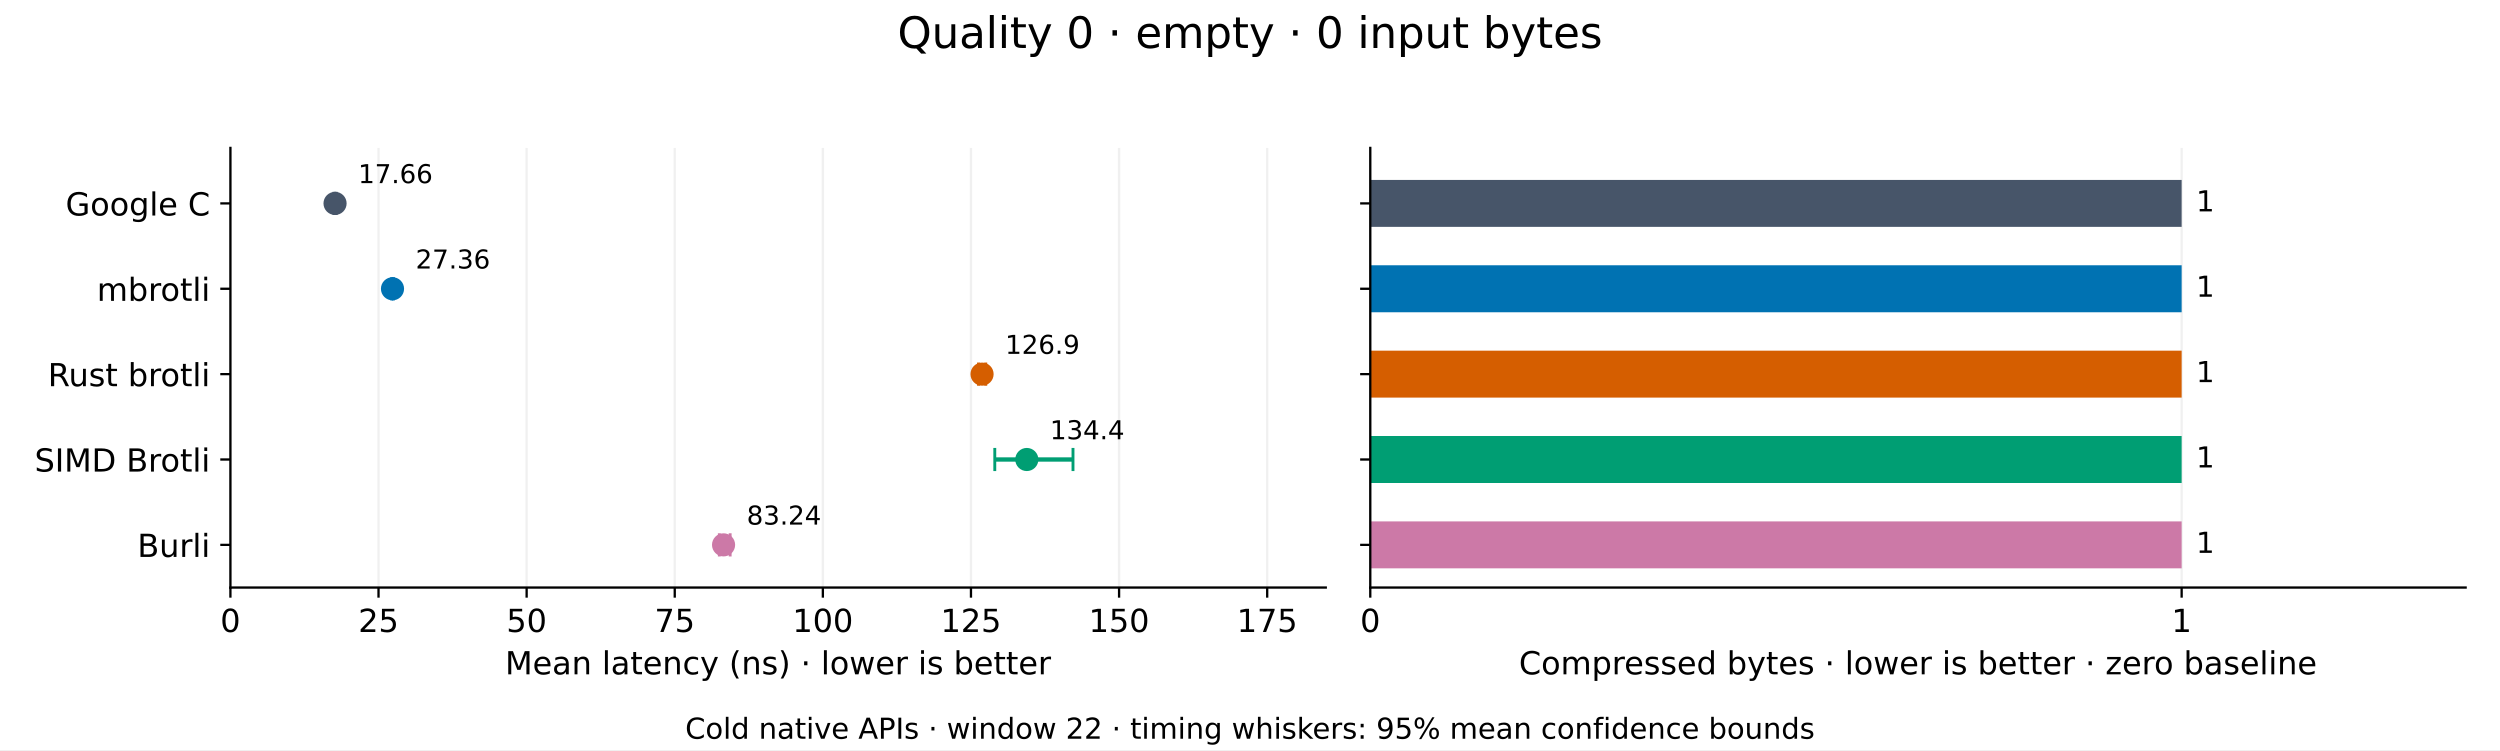
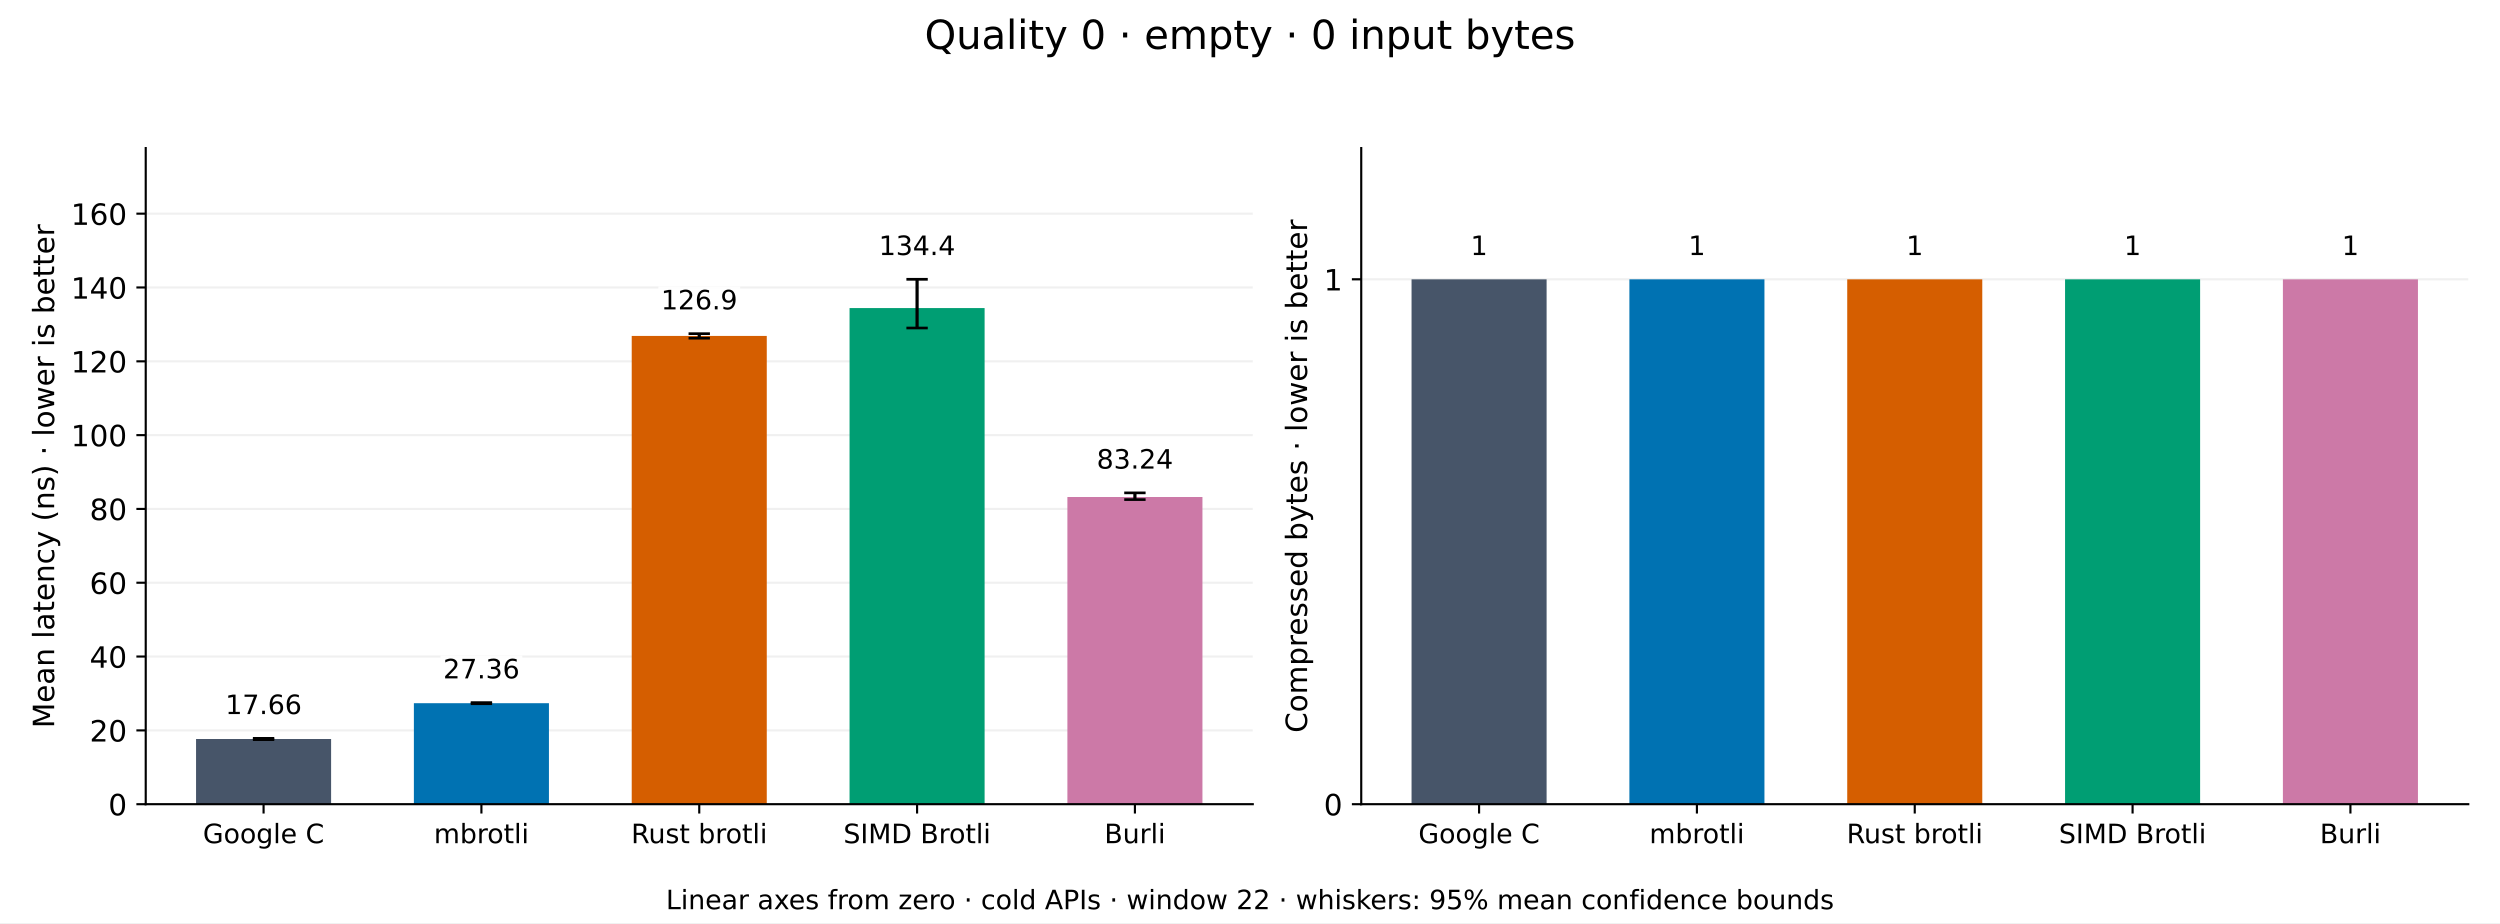
- <svg xmlns="http://www.w3.org/2000/svg" xmlns:xlink="http://www.w3.org/1999/xlink" width="864pt" height="259.2pt" viewBox="0 0 864 259.2" version="1.1">
+ <svg xmlns="http://www.w3.org/2000/svg" xmlns:xlink="http://www.w3.org/1999/xlink" width="936pt" height="345.6pt" viewBox="0 0 936 345.6" version="1.1">
  <defs>
    <style type="text/css">*{stroke-linejoin: round; stroke-linecap: butt}</style>
  </defs>
  <g id="figure_1">
    <g id="patch_1">
-       <path d="M 0 259.2  L 864 259.2  L 864 0  L 0 0  z " style="fill: #ffffff" />
+       <path d="M 0 345.6  L 936 345.6  L 936 0  L 0 0  z " style="fill: #ffffff" />
    </g>
    <g id="axes_1">
      <g id="patch_2">
-         <path d="M 79.63 203.056  L 458.185 203.056  L 458.185 51.12  L 79.63 51.12  z " style="fill: #ffffff" />
+         <path d="M 54.56 301.088  L 469.035 301.088  L 469.035 55.44  L 54.56 55.44  z " style="fill: #ffffff" />
      </g>
      <g id="matplotlib.axis_1">
        <g id="xtick_1">
          <g id="line2d_1">
-             <path d="M 79.63 203.056  L 79.63 51.12  " clip-path="url(#p9061d454b8)" style="fill: none; stroke: #b0b0b0; stroke-opacity: 0.18; stroke-width: 0.8; stroke-linecap: square" />
-           </g>
-           <g id="line2d_2">
            <defs>
              <path id="m3d63aaa0ea" d="M 0 0  L 0 3.5  " style="stroke: #000000; stroke-width: 0.8" />
            </defs>
            <g>
-               <use xlink:href="#m3d63aaa0ea" x="79.63" y="203.056" style="stroke: #000000; stroke-width: 0.8" />
+               <use xlink:href="#m3d63aaa0ea" x="98.683" y="301.088" style="stroke: #000000; stroke-width: 0.8" />
            </g>
          </g>
          <g id="text_1">
-             <text style="font-size: 11px; font-family: 'DejaVu Sans', 'Bitstream Vera Sans', 'Computer Modern Sans Serif', 'Lucida Grande', 'Verdana', 'Geneva', 'Lucid', 'Arial', 'Helvetica', 'Avant Garde', sans-serif; text-anchor: middle" x="79.63" y="218.414" transform="rotate(-0 79.63 218.4143)">0</text>
+             <text style="font-size: 10px; font-family: 'DejaVu Sans', 'Bitstream Vera Sans', 'Computer Modern Sans Serif', 'Lucida Grande', 'Verdana', 'Geneva', 'Lucid', 'Arial', 'Helvetica', 'Avant Garde', sans-serif; text-anchor: middle" x="98.683" y="315.686" transform="rotate(-0 98.68259 315.6864)">Google C</text>
          </g>
        </g>
        <g id="xtick_2">
+           <g id="line2d_2">
+             <g>
+               <use xlink:href="#m3d63aaa0ea" x="180.24" y="301.088" style="stroke: #000000; stroke-width: 0.8" />
+             </g>
+           </g>
+           <g id="text_2">
+             <text style="font-size: 10px; font-family: 'DejaVu Sans', 'Bitstream Vera Sans', 'Computer Modern Sans Serif', 'Lucida Grande', 'Verdana', 'Geneva', 'Lucid', 'Arial', 'Helvetica', 'Avant Garde', sans-serif; text-anchor: middle" x="180.24" y="315.686" transform="rotate(-0 180.24 315.6864)">mbrotli</text>
+           </g>
+         </g>
+         <g id="xtick_3">
          <g id="line2d_3">
-             <path d="M 130.817 203.056  L 130.817 51.12  " clip-path="url(#p9061d454b8)" style="fill: none; stroke: #b0b0b0; stroke-opacity: 0.18; stroke-width: 0.8; stroke-linecap: square" />
-           </g>
+             <g>
+               <use xlink:href="#m3d63aaa0ea" x="261.798" y="301.088" style="stroke: #000000; stroke-width: 0.8" />
+             </g>
+           </g>
+           <g id="text_3">
+             <text style="font-size: 10px; font-family: 'DejaVu Sans', 'Bitstream Vera Sans', 'Computer Modern Sans Serif', 'Lucida Grande', 'Verdana', 'Geneva', 'Lucid', 'Arial', 'Helvetica', 'Avant Garde', sans-serif; text-anchor: middle" x="261.798" y="315.686" transform="rotate(-0 261.7975 315.6864)">Rust brotli</text>
+           </g>
+         </g>
+         <g id="xtick_4">
          <g id="line2d_4">
            <g>
-               <use xlink:href="#m3d63aaa0ea" x="130.817" y="203.056" style="stroke: #000000; stroke-width: 0.8" />
-             </g>
-           </g>
-           <g id="text_2">
-             <text style="font-size: 11px; font-family: 'DejaVu Sans', 'Bitstream Vera Sans', 'Computer Modern Sans Serif', 'Lucida Grande', 'Verdana', 'Geneva', 'Lucid', 'Arial', 'Helvetica', 'Avant Garde', sans-serif; text-anchor: middle" x="130.817" y="218.414" transform="rotate(-0 130.8173 218.4143)">25</text>
-           </g>
-         </g>
-         <g id="xtick_3">
+               <use xlink:href="#m3d63aaa0ea" x="343.355" y="301.088" style="stroke: #000000; stroke-width: 0.8" />
+             </g>
+           </g>
+           <g id="text_4">
+             <text style="font-size: 10px; font-family: 'DejaVu Sans', 'Bitstream Vera Sans', 'Computer Modern Sans Serif', 'Lucida Grande', 'Verdana', 'Geneva', 'Lucid', 'Arial', 'Helvetica', 'Avant Garde', sans-serif; text-anchor: middle" x="343.355" y="315.686" transform="rotate(-0 343.355 315.6864)">SIMD Brotli</text>
+           </g>
+         </g>
+         <g id="xtick_5">
          <g id="line2d_5">
-             <path d="M 182.005 203.056  L 182.005 51.12  " clip-path="url(#p9061d454b8)" style="fill: none; stroke: #b0b0b0; stroke-opacity: 0.18; stroke-width: 0.8; stroke-linecap: square" />
-           </g>
-           <g id="line2d_6">
-             <g>
-               <use xlink:href="#m3d63aaa0ea" x="182.005" y="203.056" style="stroke: #000000; stroke-width: 0.8" />
-             </g>
-           </g>
-           <g id="text_3">
-             <text style="font-size: 11px; font-family: 'DejaVu Sans', 'Bitstream Vera Sans', 'Computer Modern Sans Serif', 'Lucida Grande', 'Verdana', 'Geneva', 'Lucid', 'Arial', 'Helvetica', 'Avant Garde', sans-serif; text-anchor: middle" x="182.005" y="218.414" transform="rotate(-0 182.0047 218.4143)">50</text>
-           </g>
-         </g>
-         <g id="xtick_4">
-           <g id="line2d_7">
-             <path d="M 233.192 203.056  L 233.192 51.12  " clip-path="url(#p9061d454b8)" style="fill: none; stroke: #b0b0b0; stroke-opacity: 0.18; stroke-width: 0.8; stroke-linecap: square" />
-           </g>
-           <g id="line2d_8">
-             <g>
-               <use xlink:href="#m3d63aaa0ea" x="233.192" y="203.056" style="stroke: #000000; stroke-width: 0.8" />
-             </g>
-           </g>
-           <g id="text_4">
-             <text style="font-size: 11px; font-family: 'DejaVu Sans', 'Bitstream Vera Sans', 'Computer Modern Sans Serif', 'Lucida Grande', 'Verdana', 'Geneva', 'Lucid', 'Arial', 'Helvetica', 'Avant Garde', sans-serif; text-anchor: middle" x="233.192" y="218.414" transform="rotate(-0 233.192 218.4143)">75</text>
-           </g>
-         </g>
-         <g id="xtick_5">
-           <g id="line2d_9">
-             <path d="M 284.379 203.056  L 284.379 51.12  " clip-path="url(#p9061d454b8)" style="fill: none; stroke: #b0b0b0; stroke-opacity: 0.18; stroke-width: 0.8; stroke-linecap: square" />
-           </g>
-           <g id="line2d_10">
-             <g>
-               <use xlink:href="#m3d63aaa0ea" x="284.379" y="203.056" style="stroke: #000000; stroke-width: 0.8" />
+             <g>
+               <use xlink:href="#m3d63aaa0ea" x="424.912" y="301.088" style="stroke: #000000; stroke-width: 0.8" />
            </g>
          </g>
          <g id="text_5">
-             <text style="font-size: 11px; font-family: 'DejaVu Sans', 'Bitstream Vera Sans', 'Computer Modern Sans Serif', 'Lucida Grande', 'Verdana', 'Geneva', 'Lucid', 'Arial', 'Helvetica', 'Avant Garde', sans-serif; text-anchor: middle" x="284.379" y="218.414" transform="rotate(-0 284.3794 218.4143)">100</text>
-           </g>
-         </g>
-         <g id="xtick_6">
-           <g id="line2d_11">
-             <path d="M 335.567 203.056  L 335.567 51.12  " clip-path="url(#p9061d454b8)" style="fill: none; stroke: #b0b0b0; stroke-opacity: 0.18; stroke-width: 0.8; stroke-linecap: square" />
-           </g>
-           <g id="line2d_12">
-             <g>
-               <use xlink:href="#m3d63aaa0ea" x="335.567" y="203.056" style="stroke: #000000; stroke-width: 0.8" />
-             </g>
-           </g>
-           <g id="text_6">
-             <text style="font-size: 11px; font-family: 'DejaVu Sans', 'Bitstream Vera Sans', 'Computer Modern Sans Serif', 'Lucida Grande', 'Verdana', 'Geneva', 'Lucid', 'Arial', 'Helvetica', 'Avant Garde', sans-serif; text-anchor: middle" x="335.567" y="218.414" transform="rotate(-0 335.5667 218.4143)">125</text>
-           </g>
-         </g>
-         <g id="xtick_7">
-           <g id="line2d_13">
-             <path d="M 386.754 203.056  L 386.754 51.12  " clip-path="url(#p9061d454b8)" style="fill: none; stroke: #b0b0b0; stroke-opacity: 0.18; stroke-width: 0.8; stroke-linecap: square" />
-           </g>
-           <g id="line2d_14">
-             <g>
-               <use xlink:href="#m3d63aaa0ea" x="386.754" y="203.056" style="stroke: #000000; stroke-width: 0.8" />
-             </g>
-           </g>
-           <g id="text_7">
-             <text style="font-size: 11px; font-family: 'DejaVu Sans', 'Bitstream Vera Sans', 'Computer Modern Sans Serif', 'Lucida Grande', 'Verdana', 'Geneva', 'Lucid', 'Arial', 'Helvetica', 'Avant Garde', sans-serif; text-anchor: middle" x="386.754" y="218.414" transform="rotate(-0 386.7541 218.4143)">150</text>
-           </g>
-         </g>
-         <g id="xtick_8">
-           <g id="line2d_15">
-             <path d="M 437.941 203.056  L 437.941 51.12  " clip-path="url(#p9061d454b8)" style="fill: none; stroke: #b0b0b0; stroke-opacity: 0.18; stroke-width: 0.8; stroke-linecap: square" />
-           </g>
-           <g id="line2d_16">
-             <g>
-               <use xlink:href="#m3d63aaa0ea" x="437.941" y="203.056" style="stroke: #000000; stroke-width: 0.8" />
-             </g>
-           </g>
-           <g id="text_8">
-             <text style="font-size: 11px; font-family: 'DejaVu Sans', 'Bitstream Vera Sans', 'Computer Modern Sans Serif', 'Lucida Grande', 'Verdana', 'Geneva', 'Lucid', 'Arial', 'Helvetica', 'Avant Garde', sans-serif; text-anchor: middle" x="437.941" y="218.414" transform="rotate(-0 437.9414 218.4143)">175</text>
-           </g>
-         </g>
-         <g id="text_9">
-           <text style="font-size: 11px; font-family: 'DejaVu Sans', 'Bitstream Vera Sans', 'Computer Modern Sans Serif', 'Lucida Grande', 'Verdana', 'Geneva', 'Lucid', 'Arial', 'Helvetica', 'Avant Garde', sans-serif; text-anchor: middle" x="268.908" y="233.06" transform="rotate(-0 268.9075 233.0602)">Mean latency (ns) · lower is better</text>
+             <text style="font-size: 10px; font-family: 'DejaVu Sans', 'Bitstream Vera Sans', 'Computer Modern Sans Serif', 'Lucida Grande', 'Verdana', 'Geneva', 'Lucid', 'Arial', 'Helvetica', 'Avant Garde', sans-serif; text-anchor: middle" x="424.912" y="315.686" transform="rotate(-0 424.9124 315.6864)">Burli</text>
+           </g>
        </g>
      </g>
      <g id="matplotlib.axis_2">
        <g id="ytick_1">
-           <g id="line2d_17">
+           <g id="line2d_6">
+             <path d="M 54.56 301.088  L 469.035 301.088  " clip-path="url(#pbb1d3fbe36)" style="fill: none; stroke: #b0b0b0; stroke-opacity: 0.18; stroke-width: 0.8; stroke-linecap: square" />
+           </g>
+           <g id="line2d_7">
            <defs>
              <path id="mb6c034703b" d="M 0 0  L -3.5 0  " style="stroke: #000000; stroke-width: 0.8" />
            </defs>
            <g>
-               <use xlink:href="#mb6c034703b" x="79.63" y="70.296" style="stroke: #000000; stroke-width: 0.8" />
+               <use xlink:href="#mb6c034703b" x="54.56" y="301.088" style="stroke: #000000; stroke-width: 0.8" />
+             </g>
+           </g>
+           <g id="text_6">
+             <text style="font-size: 11px; font-family: 'DejaVu Sans', 'Bitstream Vera Sans', 'Computer Modern Sans Serif', 'Lucida Grande', 'Verdana', 'Geneva', 'Lucid', 'Arial', 'Helvetica', 'Avant Garde', sans-serif; text-anchor: end" x="47.56" y="305.267" transform="rotate(-0 47.56 305.2671)">0</text>
+           </g>
+         </g>
+         <g id="ytick_2">
+           <g id="line2d_8">
+             <path d="M 54.56 273.452  L 469.035 273.452  " clip-path="url(#pbb1d3fbe36)" style="fill: none; stroke: #b0b0b0; stroke-opacity: 0.18; stroke-width: 0.8; stroke-linecap: square" />
+           </g>
+           <g id="line2d_9">
+             <g>
+               <use xlink:href="#mb6c034703b" x="54.56" y="273.452" style="stroke: #000000; stroke-width: 0.8" />
+             </g>
+           </g>
+           <g id="text_7">
+             <text style="font-size: 11px; font-family: 'DejaVu Sans', 'Bitstream Vera Sans', 'Computer Modern Sans Serif', 'Lucida Grande', 'Verdana', 'Geneva', 'Lucid', 'Arial', 'Helvetica', 'Avant Garde', sans-serif; text-anchor: end" x="47.56" y="277.631" transform="rotate(-0 47.56 277.6315)">20</text>
+           </g>
+         </g>
+         <g id="ytick_3">
+           <g id="line2d_10">
+             <path d="M 54.56 245.817  L 469.035 245.817  " clip-path="url(#pbb1d3fbe36)" style="fill: none; stroke: #b0b0b0; stroke-opacity: 0.18; stroke-width: 0.8; stroke-linecap: square" />
+           </g>
+           <g id="line2d_11">
+             <g>
+               <use xlink:href="#mb6c034703b" x="54.56" y="245.817" style="stroke: #000000; stroke-width: 0.8" />
+             </g>
+           </g>
+           <g id="text_8">
+             <text style="font-size: 11px; font-family: 'DejaVu Sans', 'Bitstream Vera Sans', 'Computer Modern Sans Serif', 'Lucida Grande', 'Verdana', 'Geneva', 'Lucid', 'Arial', 'Helvetica', 'Avant Garde', sans-serif; text-anchor: end" x="47.56" y="249.996" transform="rotate(-0 47.56 249.9958)">40</text>
+           </g>
+         </g>
+         <g id="ytick_4">
+           <g id="line2d_12">
+             <path d="M 54.56 218.181  L 469.035 218.181  " clip-path="url(#pbb1d3fbe36)" style="fill: none; stroke: #b0b0b0; stroke-opacity: 0.18; stroke-width: 0.8; stroke-linecap: square" />
+           </g>
+           <g id="line2d_13">
+             <g>
+               <use xlink:href="#mb6c034703b" x="54.56" y="218.181" style="stroke: #000000; stroke-width: 0.8" />
+             </g>
+           </g>
+           <g id="text_9">
+             <text style="font-size: 11px; font-family: 'DejaVu Sans', 'Bitstream Vera Sans', 'Computer Modern Sans Serif', 'Lucida Grande', 'Verdana', 'Geneva', 'Lucid', 'Arial', 'Helvetica', 'Avant Garde', sans-serif; text-anchor: end" x="47.56" y="222.36" transform="rotate(-0 47.56 222.3601)">60</text>
+           </g>
+         </g>
+         <g id="ytick_5">
+           <g id="line2d_14">
+             <path d="M 54.56 190.545  L 469.035 190.545  " clip-path="url(#pbb1d3fbe36)" style="fill: none; stroke: #b0b0b0; stroke-opacity: 0.18; stroke-width: 0.8; stroke-linecap: square" />
+           </g>
+           <g id="line2d_15">
+             <g>
+               <use xlink:href="#mb6c034703b" x="54.56" y="190.545" style="stroke: #000000; stroke-width: 0.8" />
            </g>
          </g>
          <g id="text_10">
-             <text style="font-size: 11px; font-family: 'DejaVu Sans', 'Bitstream Vera Sans', 'Computer Modern Sans Serif', 'Lucida Grande', 'Verdana', 'Geneva', 'Lucid', 'Arial', 'Helvetica', 'Avant Garde', sans-serif; text-anchor: end" x="72.63" y="74.476" transform="rotate(-0 72.63 74.47553)">Google C</text>
-           </g>
-         </g>
-         <g id="ytick_2">
+             <text style="font-size: 11px; font-family: 'DejaVu Sans', 'Bitstream Vera Sans', 'Computer Modern Sans Serif', 'Lucida Grande', 'Verdana', 'Geneva', 'Lucid', 'Arial', 'Helvetica', 'Avant Garde', sans-serif; text-anchor: end" x="47.56" y="194.724" transform="rotate(-0 47.56 194.7244)">80</text>
+           </g>
+         </g>
+         <g id="ytick_6">
+           <g id="line2d_16">
+             <path d="M 54.56 162.91  L 469.035 162.91  " clip-path="url(#pbb1d3fbe36)" style="fill: none; stroke: #b0b0b0; stroke-opacity: 0.18; stroke-width: 0.8; stroke-linecap: square" />
+           </g>
+           <g id="line2d_17">
+             <g>
+               <use xlink:href="#mb6c034703b" x="54.56" y="162.91" style="stroke: #000000; stroke-width: 0.8" />
+             </g>
+           </g>
+           <g id="text_11">
+             <text style="font-size: 11px; font-family: 'DejaVu Sans', 'Bitstream Vera Sans', 'Computer Modern Sans Serif', 'Lucida Grande', 'Verdana', 'Geneva', 'Lucid', 'Arial', 'Helvetica', 'Avant Garde', sans-serif; text-anchor: end" x="47.56" y="167.089" transform="rotate(-0 47.56 167.0887)">100</text>
+           </g>
+         </g>
+         <g id="ytick_7">
          <g id="line2d_18">
-             <g>
-               <use xlink:href="#mb6c034703b" x="79.63" y="99.799" style="stroke: #000000; stroke-width: 0.8" />
-             </g>
-           </g>
-           <g id="text_11">
-             <text style="font-size: 11px; font-family: 'DejaVu Sans', 'Bitstream Vera Sans', 'Computer Modern Sans Serif', 'Lucida Grande', 'Verdana', 'Geneva', 'Lucid', 'Arial', 'Helvetica', 'Avant Garde', sans-serif; text-anchor: end" x="72.63" y="103.978" transform="rotate(-0 72.63 103.9777)">mbrotli</text>
-           </g>
-         </g>
-         <g id="ytick_3">
+             <path d="M 54.56 135.274  L 469.035 135.274  " clip-path="url(#pbb1d3fbe36)" style="fill: none; stroke: #b0b0b0; stroke-opacity: 0.18; stroke-width: 0.8; stroke-linecap: square" />
+           </g>
          <g id="line2d_19">
            <g>
-               <use xlink:href="#mb6c034703b" x="79.63" y="129.301" style="stroke: #000000; stroke-width: 0.8" />
+               <use xlink:href="#mb6c034703b" x="54.56" y="135.274" style="stroke: #000000; stroke-width: 0.8" />
            </g>
          </g>
          <g id="text_12">
-             <text style="font-size: 11px; font-family: 'DejaVu Sans', 'Bitstream Vera Sans', 'Computer Modern Sans Serif', 'Lucida Grande', 'Verdana', 'Geneva', 'Lucid', 'Arial', 'Helvetica', 'Avant Garde', sans-serif; text-anchor: end" x="72.63" y="133.48" transform="rotate(-0 72.63 133.4798)">Rust brotli</text>
-           </g>
-         </g>
-         <g id="ytick_4">
+             <text style="font-size: 11px; font-family: 'DejaVu Sans', 'Bitstream Vera Sans', 'Computer Modern Sans Serif', 'Lucida Grande', 'Verdana', 'Geneva', 'Lucid', 'Arial', 'Helvetica', 'Avant Garde', sans-serif; text-anchor: end" x="47.56" y="139.453" transform="rotate(-0 47.56 139.453)">120</text>
+           </g>
+         </g>
+         <g id="ytick_8">
          <g id="line2d_20">
-             <g>
-               <use xlink:href="#mb6c034703b" x="79.63" y="158.803" style="stroke: #000000; stroke-width: 0.8" />
+             <path d="M 54.56 107.638  L 469.035 107.638  " clip-path="url(#pbb1d3fbe36)" style="fill: none; stroke: #b0b0b0; stroke-opacity: 0.18; stroke-width: 0.8; stroke-linecap: square" />
+           </g>
+           <g id="line2d_21">
+             <g>
+               <use xlink:href="#mb6c034703b" x="54.56" y="107.638" style="stroke: #000000; stroke-width: 0.8" />
            </g>
          </g>
          <g id="text_13">
-             <text style="font-size: 11px; font-family: 'DejaVu Sans', 'Bitstream Vera Sans', 'Computer Modern Sans Serif', 'Lucida Grande', 'Verdana', 'Geneva', 'Lucid', 'Arial', 'Helvetica', 'Avant Garde', sans-serif; text-anchor: end" x="72.63" y="162.982" transform="rotate(-0 72.63 162.9819)">SIMD Brotli</text>
-           </g>
-         </g>
-         <g id="ytick_5">
-           <g id="line2d_21">
-             <g>
-               <use xlink:href="#mb6c034703b" x="79.63" y="188.305" style="stroke: #000000; stroke-width: 0.8" />
+             <text style="font-size: 11px; font-family: 'DejaVu Sans', 'Bitstream Vera Sans', 'Computer Modern Sans Serif', 'Lucida Grande', 'Verdana', 'Geneva', 'Lucid', 'Arial', 'Helvetica', 'Avant Garde', sans-serif; text-anchor: end" x="47.56" y="111.817" transform="rotate(-0 47.56 111.8174)">140</text>
+           </g>
+         </g>
+         <g id="ytick_9">
+           <g id="line2d_22">
+             <path d="M 54.56 80.003  L 469.035 80.003  " clip-path="url(#pbb1d3fbe36)" style="fill: none; stroke: #b0b0b0; stroke-opacity: 0.18; stroke-width: 0.8; stroke-linecap: square" />
+           </g>
+           <g id="line2d_23">
+             <g>
+               <use xlink:href="#mb6c034703b" x="54.56" y="80.003" style="stroke: #000000; stroke-width: 0.8" />
            </g>
          </g>
          <g id="text_14">
-             <text style="font-size: 11px; font-family: 'DejaVu Sans', 'Bitstream Vera Sans', 'Computer Modern Sans Serif', 'Lucida Grande', 'Verdana', 'Geneva', 'Lucid', 'Arial', 'Helvetica', 'Avant Garde', sans-serif; text-anchor: end" x="72.63" y="192.484" transform="rotate(-0 72.63 192.4841)">Burli</text>
-           </g>
-         </g>
+             <text style="font-size: 11px; font-family: 'DejaVu Sans', 'Bitstream Vera Sans', 'Computer Modern Sans Serif', 'Lucida Grande', 'Verdana', 'Geneva', 'Lucid', 'Arial', 'Helvetica', 'Avant Garde', sans-serif; text-anchor: end" x="47.56" y="84.182" transform="rotate(-0 47.56 84.18168)">160</text>
+           </g>
+         </g>
+         <g id="text_15">
+           <text style="font-size: 11px; font-family: 'DejaVu Sans', 'Bitstream Vera Sans', 'Computer Modern Sans Serif', 'Lucida Grande', 'Verdana', 'Geneva', 'Lucid', 'Arial', 'Helvetica', 'Avant Garde', sans-serif; text-anchor: middle" x="20.276" y="178.264" transform="rotate(-90 20.27609 178.264)">Mean latency (ns) · lower is better</text>
+         </g>
+       </g>
+       <g id="patch_3">
+         <path d="M 73.4 301.088  L 123.965 301.088  L 123.965 276.683  L 73.4 276.683  z " clip-path="url(#pbb1d3fbe36)" style="fill: #475569" />
+       </g>
+       <g id="patch_4">
+         <path d="M 154.957 301.088  L 205.523 301.088  L 205.523 263.283  L 154.957 263.283  z " clip-path="url(#pbb1d3fbe36)" style="fill: #0072b2" />
+       </g>
+       <g id="patch_5">
+         <path d="M 236.515 301.088  L 287.08 301.088  L 287.08 125.78  L 236.515 125.78  z " clip-path="url(#pbb1d3fbe36)" style="fill: #d55e00" />
+       </g>
+       <g id="patch_6">
+         <path d="M 318.072 301.088  L 368.638 301.088  L 368.638 115.341  L 318.072 115.341  z " clip-path="url(#pbb1d3fbe36)" style="fill: #009e73" />
+       </g>
+       <g id="patch_7">
+         <path d="M 399.63 301.088  L 450.195 301.088  L 450.195 186.068  L 399.63 186.068  z " clip-path="url(#pbb1d3fbe36)" style="fill: #cc79a7" />
      </g>
      <g id="LineCollection_1">
-         <path d="M 115.431 70.296  L 116.176 70.296  " clip-path="url(#p9061d454b8)" style="fill: none; stroke: #475569; stroke-width: 1.5" />
-       </g>
-       <g id="line2d_22">
-         <defs>
-           <path id="m343819dc6d" d="M 0 4  L 0 -4  " style="stroke: #475569" />
-         </defs>
-         <g clip-path="url(#p9061d454b8)">
-           <use xlink:href="#m343819dc6d" x="115.431" y="70.296" style="fill: #475569; stroke: #475569" />
-         </g>
-       </g>
-       <g id="line2d_23">
-         <g clip-path="url(#p9061d454b8)">
-           <use xlink:href="#m343819dc6d" x="116.176" y="70.296" style="fill: #475569; stroke: #475569" />
-         </g>
-       </g>
-       <g id="LineCollection_2">
-         <path d="M 135.364 99.799  L 135.975 99.799  " clip-path="url(#p9061d454b8)" style="fill: none; stroke: #0072b2; stroke-width: 1.5" />
+         <path d="M 98.683 276.927  L 98.683 276.424  " clip-path="url(#pbb1d3fbe36)" style="fill: none; stroke: #000000; stroke-width: 1.2" />
+         <path d="M 180.24 263.475  L 180.24 263.063  " clip-path="url(#pbb1d3fbe36)" style="fill: none; stroke: #000000; stroke-width: 1.2" />
+         <path d="M 261.798 126.612  L 261.798 124.914  " clip-path="url(#pbb1d3fbe36)" style="fill: none; stroke: #000000; stroke-width: 1.2" />
+         <path d="M 343.355 122.81  L 343.355 104.57  " clip-path="url(#pbb1d3fbe36)" style="fill: none; stroke: #000000; stroke-width: 1.2" />
+         <path d="M 424.912 187.058  L 424.912 184.533  " clip-path="url(#pbb1d3fbe36)" style="fill: none; stroke: #000000; stroke-width: 1.2" />
      </g>
      <g id="line2d_24">
        <defs>
-           <path id="mbccd0b833d" d="M 0 4  L 0 -4  " style="stroke: #0072b2" />
+           <path id="ma4d3aa00d3" d="M 4 0  L -4 -0  " style="stroke: #000000" />
        </defs>
-         <g clip-path="url(#p9061d454b8)">
-           <use xlink:href="#mbccd0b833d" x="135.364" y="99.799" style="fill: #0072b2; stroke: #0072b2" />
+         <g clip-path="url(#pbb1d3fbe36)">
+           <use xlink:href="#ma4d3aa00d3" x="98.683" y="276.927" style="fill: #1f77b4; stroke: #000000" />
+           <use xlink:href="#ma4d3aa00d3" x="180.24" y="263.475" style="fill: #1f77b4; stroke: #000000" />
+           <use xlink:href="#ma4d3aa00d3" x="261.798" y="126.612" style="fill: #1f77b4; stroke: #000000" />
+           <use xlink:href="#ma4d3aa00d3" x="343.355" y="122.81" style="fill: #1f77b4; stroke: #000000" />
+           <use xlink:href="#ma4d3aa00d3" x="424.912" y="187.058" style="fill: #1f77b4; stroke: #000000" />
        </g>
      </g>
      <g id="line2d_25">
-         <g clip-path="url(#p9061d454b8)">
-           <use xlink:href="#mbccd0b833d" x="135.975" y="99.799" style="fill: #0072b2; stroke: #0072b2" />
-         </g>
-       </g>
-       <g id="LineCollection_3">
-         <path d="M 338.165 129.301  L 340.68 129.301  " clip-path="url(#p9061d454b8)" style="fill: none; stroke: #d55e00; stroke-width: 1.5" />
-       </g>
-       <g id="line2d_26">
-         <defs>
-           <path id="mb9350045ea" d="M 0 4  L 0 -4  " style="stroke: #d55e00" />
-         </defs>
-         <g clip-path="url(#p9061d454b8)">
-           <use xlink:href="#mb9350045ea" x="338.165" y="129.301" style="fill: #d55e00; stroke: #d55e00" />
-         </g>
-       </g>
-       <g id="line2d_27">
-         <g clip-path="url(#p9061d454b8)">
-           <use xlink:href="#mb9350045ea" x="340.68" y="129.301" style="fill: #d55e00; stroke: #d55e00" />
-         </g>
-       </g>
-       <g id="LineCollection_4">
-         <path d="M 343.797 158.803  L 370.826 158.803  " clip-path="url(#p9061d454b8)" style="fill: none; stroke: #009e73; stroke-width: 1.5" />
-       </g>
-       <g id="line2d_28">
-         <defs>
-           <path id="md20e1c9300" d="M 0 4  L 0 -4  " style="stroke: #009e73" />
-         </defs>
-         <g clip-path="url(#p9061d454b8)">
-           <use xlink:href="#md20e1c9300" x="343.797" y="158.803" style="fill: #009e73; stroke: #009e73" />
-         </g>
-       </g>
-       <g id="line2d_29">
-         <g clip-path="url(#p9061d454b8)">
-           <use xlink:href="#md20e1c9300" x="370.826" y="158.803" style="fill: #009e73; stroke: #009e73" />
-         </g>
-       </g>
-       <g id="LineCollection_5">
-         <path d="M 248.597 188.305  L 252.339 188.305  " clip-path="url(#p9061d454b8)" style="fill: none; stroke: #cc79a7; stroke-width: 1.5" />
-       </g>
-       <g id="line2d_30">
-         <defs>
-           <path id="m0345b8c40e" d="M 0 4  L 0 -4  " style="stroke: #cc79a7" />
-         </defs>
-         <g clip-path="url(#p9061d454b8)">
-           <use xlink:href="#m0345b8c40e" x="248.597" y="188.305" style="fill: #cc79a7; stroke: #cc79a7" />
-         </g>
-       </g>
-       <g id="line2d_31">
-         <g clip-path="url(#p9061d454b8)">
-           <use xlink:href="#m0345b8c40e" x="252.339" y="188.305" style="fill: #cc79a7; stroke: #cc79a7" />
-         </g>
-       </g>
-       <g id="line2d_32">
-         <defs>
-           <path id="m01b95809ec" d="M 0 3.5  C 0.928 3.5 1.819 3.131 2.475 2.475  C 3.131 1.819 3.5 0.928 3.5 0  C 3.5 -0.928 3.131 -1.819 2.475 -2.475  C 1.819 -3.131 0.928 -3.5 0 -3.5  C -0.928 -3.5 -1.819 -3.131 -2.475 -2.475  C -3.131 -1.819 -3.5 -0.928 -3.5 0  C -3.5 0.928 -3.131 1.819 -2.475 2.475  C -1.819 3.131 -0.928 3.5 0 3.5  z " style="stroke: #475569" />
-         </defs>
-         <g clip-path="url(#p9061d454b8)">
-           <use xlink:href="#m01b95809ec" x="115.793" y="70.296" style="fill: #475569; stroke: #475569" />
-         </g>
-       </g>
-       <g id="line2d_33">
-         <defs>
-           <path id="mf6860e5754" d="M 0 3.5  C 0.928 3.5 1.819 3.131 2.475 2.475  C 3.131 1.819 3.5 0.928 3.5 0  C 3.5 -0.928 3.131 -1.819 2.475 -2.475  C 1.819 -3.131 0.928 -3.5 0 -3.5  C -0.928 -3.5 -1.819 -3.131 -2.475 -2.475  C -3.131 -1.819 -3.5 -0.928 -3.5 0  C -3.5 0.928 -3.131 1.819 -2.475 2.475  C -1.819 3.131 -0.928 3.5 0 3.5  z " style="stroke: #0072b2" />
-         </defs>
-         <g clip-path="url(#p9061d454b8)">
-           <use xlink:href="#mf6860e5754" x="135.648" y="99.799" style="fill: #0072b2; stroke: #0072b2" />
-         </g>
-       </g>
-       <g id="line2d_34">
-         <defs>
-           <path id="m3789e0fa28" d="M 0 3.5  C 0.928 3.5 1.819 3.131 2.475 2.475  C 3.131 1.819 3.5 0.928 3.5 0  C 3.5 -0.928 3.131 -1.819 2.475 -2.475  C 1.819 -3.131 0.928 -3.5 0 -3.5  C -0.928 -3.5 -1.819 -3.131 -2.475 -2.475  C -3.131 -1.819 -3.5 -0.928 -3.5 0  C -3.5 0.928 -3.131 1.819 -2.475 2.475  C -1.819 3.131 -0.928 3.5 0 3.5  z " style="stroke: #d55e00" />
-         </defs>
-         <g clip-path="url(#p9061d454b8)">
-           <use xlink:href="#m3789e0fa28" x="339.397" y="129.301" style="fill: #d55e00; stroke: #d55e00" />
-         </g>
-       </g>
-       <g id="line2d_35">
-         <defs>
-           <path id="m137a43ea54" d="M 0 3.5  C 0.928 3.5 1.819 3.131 2.475 2.475  C 3.131 1.819 3.5 0.928 3.5 0  C 3.5 -0.928 3.131 -1.819 2.475 -2.475  C 1.819 -3.131 0.928 -3.5 0 -3.5  C -0.928 -3.5 -1.819 -3.131 -2.475 -2.475  C -3.131 -1.819 -3.5 -0.928 -3.5 0  C -3.5 0.928 -3.131 1.819 -2.475 2.475  C -1.819 3.131 -0.928 3.5 0 3.5  z " style="stroke: #009e73" />
-         </defs>
-         <g clip-path="url(#p9061d454b8)">
-           <use xlink:href="#m137a43ea54" x="354.865" y="158.803" style="fill: #009e73; stroke: #009e73" />
-         </g>
-       </g>
-       <g id="line2d_36">
-         <defs>
-           <path id="mfe390a084c" d="M 0 3.5  C 0.928 3.5 1.819 3.131 2.475 2.475  C 3.131 1.819 3.5 0.928 3.5 0  C 3.5 -0.928 3.131 -1.819 2.475 -2.475  C 1.819 -3.131 0.928 -3.5 0 -3.5  C -0.928 -3.5 -1.819 -3.131 -2.475 -2.475  C -3.131 -1.819 -3.5 -0.928 -3.5 0  C -3.5 0.928 -3.131 1.819 -2.475 2.475  C -1.819 3.131 -0.928 3.5 0 3.5  z " style="stroke: #cc79a7" />
-         </defs>
-         <g clip-path="url(#p9061d454b8)">
-           <use xlink:href="#mfe390a084c" x="250.063" y="188.305" style="fill: #cc79a7; stroke: #cc79a7" />
-         </g>
-       </g>
-       <g id="patch_3">
-         <path d="M 79.63 203.056  L 79.63 51.12  " style="fill: none; stroke: #000000; stroke-width: 0.8; stroke-linejoin: miter; stroke-linecap: square" />
-       </g>
-       <g id="patch_4">
-         <path d="M 79.63 203.056  L 458.185 203.056  " style="fill: none; stroke: #000000; stroke-width: 0.8; stroke-linejoin: miter; stroke-linecap: square" />
-       </g>
-       <g id="text_15">
-         <text style="font-size: 9px; font-family: 'DejaVu Sans', 'Bitstream Vera Sans', 'Computer Modern Sans Serif', 'Lucida Grande', 'Verdana', 'Geneva', 'Lucid', 'Arial', 'Helvetica', 'Avant Garde', sans-serif; text-anchor: start" x="123.793" y="63.296" transform="rotate(-0 123.7929 63.29639)">17.66</text>
+         <g clip-path="url(#pbb1d3fbe36)">
+           <use xlink:href="#ma4d3aa00d3" x="98.683" y="276.424" style="fill: #1f77b4; stroke: #000000" />
+           <use xlink:href="#ma4d3aa00d3" x="180.24" y="263.063" style="fill: #1f77b4; stroke: #000000" />
+           <use xlink:href="#ma4d3aa00d3" x="261.798" y="124.914" style="fill: #1f77b4; stroke: #000000" />
+           <use xlink:href="#ma4d3aa00d3" x="343.355" y="104.57" style="fill: #1f77b4; stroke: #000000" />
+           <use xlink:href="#ma4d3aa00d3" x="424.912" y="184.533" style="fill: #1f77b4; stroke: #000000" />
+         </g>
+       </g>
+       <g id="patch_8">
+         <path d="M 54.56 301.088  L 54.56 55.44  " style="fill: none; stroke: #000000; stroke-width: 0.8; stroke-linejoin: miter; stroke-linecap: square" />
+       </g>
+       <g id="patch_9">
+         <path d="M 54.56 301.088  L 469.035 301.088  " style="fill: none; stroke: #000000; stroke-width: 0.8; stroke-linejoin: miter; stroke-linecap: square" />
      </g>
      <g id="text_16">
-         <text style="font-size: 9px; font-family: 'DejaVu Sans', 'Bitstream Vera Sans', 'Computer Modern Sans Serif', 'Lucida Grande', 'Verdana', 'Geneva', 'Lucid', 'Arial', 'Helvetica', 'Avant Garde', sans-serif; text-anchor: start" x="143.648" y="92.799" transform="rotate(-0 143.6479 92.79852)">27.36</text>
+         <g id="patch_10">
+           <path d="M 83.369 270.424  L 113.997 270.424  L 113.997 258.746  L 83.369 258.746  z " style="fill: #ffffff; opacity: 0.9" />
+         </g>
+         <text style="font-size: 10px; font-family: 'DejaVu Sans', 'Bitstream Vera Sans', 'Computer Modern Sans Serif', 'Lucida Grande', 'Verdana', 'Geneva', 'Lucid', 'Arial', 'Helvetica', 'Avant Garde', sans-serif; text-anchor: middle" x="98.683" y="267.345" transform="rotate(-0 98.68259 267.3447)">17.66</text>
      </g>
      <g id="text_17">
-         <text style="font-size: 9px; font-family: 'DejaVu Sans', 'Bitstream Vera Sans', 'Computer Modern Sans Serif', 'Lucida Grande', 'Verdana', 'Geneva', 'Lucid', 'Arial', 'Helvetica', 'Avant Garde', sans-serif; text-anchor: start" x="347.397" y="122.301" transform="rotate(-0 347.3969 122.3007)">126.9</text>
+         <g id="patch_11">
+           <path d="M 164.926 257.063  L 195.554 257.063  L 195.554 245.385  L 164.926 245.385  z " style="fill: #ffffff; opacity: 0.9" />
+         </g>
+         <text style="font-size: 10px; font-family: 'DejaVu Sans', 'Bitstream Vera Sans', 'Computer Modern Sans Serif', 'Lucida Grande', 'Verdana', 'Geneva', 'Lucid', 'Arial', 'Helvetica', 'Avant Garde', sans-serif; text-anchor: middle" x="180.24" y="253.983" transform="rotate(-0 180.24 253.9833)">27.36</text>
      </g>
      <g id="text_18">
-         <text style="font-size: 9px; font-family: 'DejaVu Sans', 'Bitstream Vera Sans', 'Computer Modern Sans Serif', 'Lucida Grande', 'Verdana', 'Geneva', 'Lucid', 'Arial', 'Helvetica', 'Avant Garde', sans-serif; text-anchor: start" x="362.865" y="151.803" transform="rotate(-0 362.8654 151.8028)">134.4</text>
+         <g id="patch_12">
+           <path d="M 246.483 118.914  L 277.112 118.914  L 277.112 107.236  L 246.483 107.236  z " style="fill: #ffffff; opacity: 0.9" />
+         </g>
+         <text style="font-size: 10px; font-family: 'DejaVu Sans', 'Bitstream Vera Sans', 'Computer Modern Sans Serif', 'Lucida Grande', 'Verdana', 'Geneva', 'Lucid', 'Arial', 'Helvetica', 'Avant Garde', sans-serif; text-anchor: middle" x="261.798" y="115.834" transform="rotate(-0 261.7975 115.8344)">126.9</text>
      </g>
      <g id="text_19">
-         <text style="font-size: 9px; font-family: 'DejaVu Sans', 'Bitstream Vera Sans', 'Computer Modern Sans Serif', 'Lucida Grande', 'Verdana', 'Geneva', 'Lucid', 'Arial', 'Helvetica', 'Avant Garde', sans-serif; text-anchor: start" x="258.063" y="181.305" transform="rotate(-0 258.0633 181.3049)">83.24</text>
+         <g id="patch_13">
+           <path d="M 328.041 98.57  L 358.669 98.57  L 358.669 86.891  L 328.041 86.891  z " style="fill: #ffffff; opacity: 0.9" />
+         </g>
+         <text style="font-size: 10px; font-family: 'DejaVu Sans', 'Bitstream Vera Sans', 'Computer Modern Sans Serif', 'Lucida Grande', 'Verdana', 'Geneva', 'Lucid', 'Arial', 'Helvetica', 'Avant Garde', sans-serif; text-anchor: middle" x="343.355" y="95.49" transform="rotate(-0 343.355 95.48991)">134.4</text>
+       </g>
+       <g id="text_20">
+         <g id="patch_14">
+           <path d="M 409.598 178.533  L 440.226 178.533  L 440.226 166.855  L 409.598 166.855  z " style="fill: #ffffff; opacity: 0.9" />
+         </g>
+         <text style="font-size: 10px; font-family: 'DejaVu Sans', 'Bitstream Vera Sans', 'Computer Modern Sans Serif', 'Lucida Grande', 'Verdana', 'Geneva', 'Lucid', 'Arial', 'Helvetica', 'Avant Garde', sans-serif; text-anchor: middle" x="424.912" y="175.453" transform="rotate(-0 424.9124 175.4532)">83.24</text>
      </g>
    </g>
    <g id="axes_2">
-       <g id="patch_5">
-         <path d="M 473.565 203.056  L 852.12 203.056  L 852.12 51.12  L 473.565 51.12  z " style="fill: #ffffff" />
+       <g id="patch_15">
+         <path d="M 509.645 301.088  L 924.12 301.088  L 924.12 55.44  L 509.645 55.44  z " style="fill: #ffffff" />
      </g>
      <g id="matplotlib.axis_3">
+         <g id="xtick_6">
+           <g id="line2d_26">
+             <g>
+               <use xlink:href="#m3d63aaa0ea" x="553.768" y="301.088" style="stroke: #000000; stroke-width: 0.8" />
+             </g>
+           </g>
+           <g id="text_21">
+             <text style="font-size: 10px; font-family: 'DejaVu Sans', 'Bitstream Vera Sans', 'Computer Modern Sans Serif', 'Lucida Grande', 'Verdana', 'Geneva', 'Lucid', 'Arial', 'Helvetica', 'Avant Garde', sans-serif; text-anchor: middle" x="553.768" y="315.686" transform="rotate(-0 553.7676 315.6864)">Google C</text>
+           </g>
+         </g>
+         <g id="xtick_7">
+           <g id="line2d_27">
+             <g>
+               <use xlink:href="#m3d63aaa0ea" x="635.325" y="301.088" style="stroke: #000000; stroke-width: 0.8" />
+             </g>
+           </g>
+           <g id="text_22">
+             <text style="font-size: 10px; font-family: 'DejaVu Sans', 'Bitstream Vera Sans', 'Computer Modern Sans Serif', 'Lucida Grande', 'Verdana', 'Geneva', 'Lucid', 'Arial', 'Helvetica', 'Avant Garde', sans-serif; text-anchor: middle" x="635.325" y="315.686" transform="rotate(-0 635.325 315.6864)">mbrotli</text>
+           </g>
+         </g>
+         <g id="xtick_8">
+           <g id="line2d_28">
+             <g>
+               <use xlink:href="#m3d63aaa0ea" x="716.883" y="301.088" style="stroke: #000000; stroke-width: 0.8" />
+             </g>
+           </g>
+           <g id="text_23">
+             <text style="font-size: 10px; font-family: 'DejaVu Sans', 'Bitstream Vera Sans', 'Computer Modern Sans Serif', 'Lucida Grande', 'Verdana', 'Geneva', 'Lucid', 'Arial', 'Helvetica', 'Avant Garde', sans-serif; text-anchor: middle" x="716.883" y="315.686" transform="rotate(-0 716.8825 315.6864)">Rust brotli</text>
+           </g>
+         </g>
        <g id="xtick_9">
-           <g id="line2d_37">
-             <path d="M 473.565 203.056  L 473.565 51.12  " clip-path="url(#p09f6c82062)" style="fill: none; stroke: #b0b0b0; stroke-opacity: 0.18; stroke-width: 0.8; stroke-linecap: square" />
-           </g>
-           <g id="line2d_38">
-             <g>
-               <use xlink:href="#m3d63aaa0ea" x="473.565" y="203.056" style="stroke: #000000; stroke-width: 0.8" />
-             </g>
-           </g>
-           <g id="text_20">
-             <text style="font-size: 11px; font-family: 'DejaVu Sans', 'Bitstream Vera Sans', 'Computer Modern Sans Serif', 'Lucida Grande', 'Verdana', 'Geneva', 'Lucid', 'Arial', 'Helvetica', 'Avant Garde', sans-serif; text-anchor: middle" x="473.565" y="218.414" transform="rotate(-0 473.565 218.4143)">0</text>
+           <g id="line2d_29">
+             <g>
+               <use xlink:href="#m3d63aaa0ea" x="798.44" y="301.088" style="stroke: #000000; stroke-width: 0.8" />
+             </g>
+           </g>
+           <g id="text_24">
+             <text style="font-size: 10px; font-family: 'DejaVu Sans', 'Bitstream Vera Sans', 'Computer Modern Sans Serif', 'Lucida Grande', 'Verdana', 'Geneva', 'Lucid', 'Arial', 'Helvetica', 'Avant Garde', sans-serif; text-anchor: middle" x="798.44" y="315.686" transform="rotate(-0 798.44 315.6864)">SIMD Brotli</text>
          </g>
        </g>
        <g id="xtick_10">
-           <g id="line2d_39">
-             <path d="M 753.976 203.056  L 753.976 51.12  " clip-path="url(#p09f6c82062)" style="fill: none; stroke: #b0b0b0; stroke-opacity: 0.18; stroke-width: 0.8; stroke-linecap: square" />
-           </g>
-           <g id="line2d_40">
-             <g>
-               <use xlink:href="#m3d63aaa0ea" x="753.976" y="203.056" style="stroke: #000000; stroke-width: 0.8" />
-             </g>
-           </g>
-           <g id="text_21">
-             <text style="font-size: 11px; font-family: 'DejaVu Sans', 'Bitstream Vera Sans', 'Computer Modern Sans Serif', 'Lucida Grande', 'Verdana', 'Geneva', 'Lucid', 'Arial', 'Helvetica', 'Avant Garde', sans-serif; text-anchor: middle" x="753.976" y="218.414" transform="rotate(-0 753.9761 218.4143)">1</text>
-           </g>
-         </g>
-         <g id="text_22">
-           <text style="font-size: 11px; font-family: 'DejaVu Sans', 'Bitstream Vera Sans', 'Computer Modern Sans Serif', 'Lucida Grande', 'Verdana', 'Geneva', 'Lucid', 'Arial', 'Helvetica', 'Avant Garde', sans-serif; text-anchor: middle" x="662.842" y="233.06" transform="rotate(-0 662.8425 233.0602)">Compressed bytes · lower is better · zero baseline</text>
+           <g id="line2d_30">
+             <g>
+               <use xlink:href="#m3d63aaa0ea" x="879.997" y="301.088" style="stroke: #000000; stroke-width: 0.8" />
+             </g>
+           </g>
+           <g id="text_25">
+             <text style="font-size: 10px; font-family: 'DejaVu Sans', 'Bitstream Vera Sans', 'Computer Modern Sans Serif', 'Lucida Grande', 'Verdana', 'Geneva', 'Lucid', 'Arial', 'Helvetica', 'Avant Garde', sans-serif; text-anchor: middle" x="879.997" y="315.686" transform="rotate(-0 879.9974 315.6864)">Burli</text>
+           </g>
        </g>
      </g>
      <g id="matplotlib.axis_4">
-         <g id="ytick_6">
-           <g id="line2d_41">
-             <g>
-               <use xlink:href="#mb6c034703b" x="473.565" y="70.296" style="stroke: #000000; stroke-width: 0.8" />
-             </g>
-           </g>
-         </g>
-         <g id="ytick_7">
-           <g id="line2d_42">
-             <g>
-               <use xlink:href="#mb6c034703b" x="473.565" y="99.799" style="stroke: #000000; stroke-width: 0.8" />
-             </g>
-           </g>
-         </g>
-         <g id="ytick_8">
-           <g id="line2d_43">
-             <g>
-               <use xlink:href="#mb6c034703b" x="473.565" y="129.301" style="stroke: #000000; stroke-width: 0.8" />
-             </g>
-           </g>
-         </g>
-         <g id="ytick_9">
-           <g id="line2d_44">
-             <g>
-               <use xlink:href="#mb6c034703b" x="473.565" y="158.803" style="stroke: #000000; stroke-width: 0.8" />
-             </g>
-           </g>
-         </g>
        <g id="ytick_10">
-           <g id="line2d_45">
-             <g>
-               <use xlink:href="#mb6c034703b" x="473.565" y="188.305" style="stroke: #000000; stroke-width: 0.8" />
-             </g>
-           </g>
-         </g>
-       </g>
-       <g id="patch_6">
-         <path d="M 473.565 62.183  L 753.976 62.183  L 753.976 78.409  L 473.565 78.409  z " clip-path="url(#p09f6c82062)" style="fill: #475569" />
-       </g>
-       <g id="patch_7">
-         <path d="M 473.565 91.685  L 753.976 91.685  L 753.976 107.912  L 473.565 107.912  z " clip-path="url(#p09f6c82062)" style="fill: #0072b2" />
-       </g>
-       <g id="patch_8">
-         <path d="M 473.565 121.188  L 753.976 121.188  L 753.976 137.414  L 473.565 137.414  z " clip-path="url(#p09f6c82062)" style="fill: #d55e00" />
-       </g>
-       <g id="patch_9">
-         <path d="M 473.565 150.69  L 753.976 150.69  L 753.976 166.916  L 473.565 166.916  z " clip-path="url(#p09f6c82062)" style="fill: #009e73" />
-       </g>
-       <g id="patch_10">
-         <path d="M 473.565 180.192  L 753.976 180.192  L 753.976 196.418  L 473.565 196.418  z " clip-path="url(#p09f6c82062)" style="fill: #cc79a7" />
-       </g>
-       <g id="patch_11">
-         <path d="M 473.565 203.056  L 473.565 51.12  " style="fill: none; stroke: #000000; stroke-width: 0.8; stroke-linejoin: miter; stroke-linecap: square" />
-       </g>
-       <g id="patch_12">
-         <path d="M 473.565 203.056  L 852.12 203.056  " style="fill: none; stroke: #000000; stroke-width: 0.8; stroke-linejoin: miter; stroke-linecap: square" />
-       </g>
-       <g id="text_23">
-         <text style="font-size: 10px; font-family: 'DejaVu Sans', 'Bitstream Vera Sans', 'Computer Modern Sans Serif', 'Lucida Grande', 'Verdana', 'Geneva', 'Lucid', 'Arial', 'Helvetica', 'Avant Garde', sans-serif; text-anchor: start" x="758.976" y="73.056" transform="rotate(-0 758.9761 73.05576)">1</text>
-       </g>
-       <g id="text_24">
-         <text style="font-size: 10px; font-family: 'DejaVu Sans', 'Bitstream Vera Sans', 'Computer Modern Sans Serif', 'Lucida Grande', 'Verdana', 'Geneva', 'Lucid', 'Arial', 'Helvetica', 'Avant Garde', sans-serif; text-anchor: start" x="758.976" y="102.558" transform="rotate(-0 758.9761 102.5579)">1</text>
-       </g>
-       <g id="text_25">
-         <text style="font-size: 10px; font-family: 'DejaVu Sans', 'Bitstream Vera Sans', 'Computer Modern Sans Serif', 'Lucida Grande', 'Verdana', 'Geneva', 'Lucid', 'Arial', 'Helvetica', 'Avant Garde', sans-serif; text-anchor: start" x="758.976" y="132.06" transform="rotate(-0 758.9761 132.06)">1</text>
-       </g>
-       <g id="text_26">
-         <text style="font-size: 10px; font-family: 'DejaVu Sans', 'Bitstream Vera Sans', 'Computer Modern Sans Serif', 'Lucida Grande', 'Verdana', 'Geneva', 'Lucid', 'Arial', 'Helvetica', 'Avant Garde', sans-serif; text-anchor: start" x="758.976" y="161.562" transform="rotate(-0 758.9761 161.5622)">1</text>
-       </g>
-       <g id="text_27">
-         <text style="font-size: 10px; font-family: 'DejaVu Sans', 'Bitstream Vera Sans', 'Computer Modern Sans Serif', 'Lucida Grande', 'Verdana', 'Geneva', 'Lucid', 'Arial', 'Helvetica', 'Avant Garde', sans-serif; text-anchor: start" x="758.976" y="191.064" transform="rotate(-0 758.9761 191.0643)">1</text>
+           <g id="line2d_31">
+             <path d="M 509.645 301.088  L 924.12 301.088  " clip-path="url(#p83745369ca)" style="fill: none; stroke: #b0b0b0; stroke-opacity: 0.18; stroke-width: 0.8; stroke-linecap: square" />
+           </g>
+           <g id="line2d_32">
+             <g>
+               <use xlink:href="#mb6c034703b" x="509.645" y="301.088" style="stroke: #000000; stroke-width: 0.8" />
+             </g>
+           </g>
+           <g id="text_26">
+             <text style="font-size: 11px; font-family: 'DejaVu Sans', 'Bitstream Vera Sans', 'Computer Modern Sans Serif', 'Lucida Grande', 'Verdana', 'Geneva', 'Lucid', 'Arial', 'Helvetica', 'Avant Garde', sans-serif; text-anchor: end" x="502.645" y="305.267" transform="rotate(-0 502.645 305.2671)">0</text>
+           </g>
+         </g>
+         <g id="ytick_11">
+           <g id="line2d_33">
+             <path d="M 509.645 104.57  L 924.12 104.57  " clip-path="url(#p83745369ca)" style="fill: none; stroke: #b0b0b0; stroke-opacity: 0.18; stroke-width: 0.8; stroke-linecap: square" />
+           </g>
+           <g id="line2d_34">
+             <g>
+               <use xlink:href="#mb6c034703b" x="509.645" y="104.57" style="stroke: #000000; stroke-width: 0.8" />
+             </g>
+           </g>
+           <g id="text_27">
+             <text style="font-size: 11px; font-family: 'DejaVu Sans', 'Bitstream Vera Sans', 'Computer Modern Sans Serif', 'Lucida Grande', 'Verdana', 'Geneva', 'Lucid', 'Arial', 'Helvetica', 'Avant Garde', sans-serif; text-anchor: end" x="502.645" y="108.749" transform="rotate(-0 502.645 108.7487)">1</text>
+           </g>
+         </g>
+         <g id="text_28">
+           <text style="font-size: 11px; font-family: 'DejaVu Sans', 'Bitstream Vera Sans', 'Computer Modern Sans Serif', 'Lucida Grande', 'Verdana', 'Geneva', 'Lucid', 'Arial', 'Helvetica', 'Avant Garde', sans-serif; text-anchor: middle" x="489.359" y="178.264" transform="rotate(-90 489.3586 178.264)">Compressed bytes · lower is better</text>
+         </g>
+       </g>
+       <g id="patch_16">
+         <path d="M 528.485 301.088  L 579.05 301.088  L 579.05 104.57  L 528.485 104.57  z " clip-path="url(#p83745369ca)" style="fill: #475569" />
+       </g>
+       <g id="patch_17">
+         <path d="M 610.042 301.088  L 660.608 301.088  L 660.608 104.57  L 610.042 104.57  z " clip-path="url(#p83745369ca)" style="fill: #0072b2" />
+       </g>
+       <g id="patch_18">
+         <path d="M 691.6 301.088  L 742.165 301.088  L 742.165 104.57  L 691.6 104.57  z " clip-path="url(#p83745369ca)" style="fill: #d55e00" />
+       </g>
+       <g id="patch_19">
+         <path d="M 773.157 301.088  L 823.723 301.088  L 823.723 104.57  L 773.157 104.57  z " clip-path="url(#p83745369ca)" style="fill: #009e73" />
+       </g>
+       <g id="patch_20">
+         <path d="M 854.715 301.088  L 905.28 301.088  L 905.28 104.57  L 854.715 104.57  z " clip-path="url(#p83745369ca)" style="fill: #cc79a7" />
+       </g>
+       <g id="patch_21">
+         <path d="M 509.645 301.088  L 509.645 55.44  " style="fill: none; stroke: #000000; stroke-width: 0.8; stroke-linejoin: miter; stroke-linecap: square" />
+       </g>
+       <g id="patch_22">
+         <path d="M 509.645 301.088  L 924.12 301.088  " style="fill: none; stroke: #000000; stroke-width: 0.8; stroke-linejoin: miter; stroke-linecap: square" />
+       </g>
+       <g id="text_29">
+         <g id="patch_23">
+           <path d="M 549.586 98.57  L 557.949 98.57  L 557.949 86.891  L 549.586 86.891  z " style="fill: #ffffff; opacity: 0.9" />
+         </g>
+         <text style="font-size: 10px; font-family: 'DejaVu Sans', 'Bitstream Vera Sans', 'Computer Modern Sans Serif', 'Lucida Grande', 'Verdana', 'Geneva', 'Lucid', 'Arial', 'Helvetica', 'Avant Garde', sans-serif; text-anchor: middle" x="553.768" y="95.49" transform="rotate(-0 553.7676 95.48991)">1</text>
+       </g>
+       <g id="text_30">
+         <g id="patch_24">
+           <path d="M 631.144 98.57  L 639.506 98.57  L 639.506 86.891  L 631.144 86.891  z " style="fill: #ffffff; opacity: 0.9" />
+         </g>
+         <text style="font-size: 10px; font-family: 'DejaVu Sans', 'Bitstream Vera Sans', 'Computer Modern Sans Serif', 'Lucida Grande', 'Verdana', 'Geneva', 'Lucid', 'Arial', 'Helvetica', 'Avant Garde', sans-serif; text-anchor: middle" x="635.325" y="95.49" transform="rotate(-0 635.325 95.48991)">1</text>
+       </g>
+       <g id="text_31">
+         <g id="patch_25">
+           <path d="M 712.701 98.57  L 721.064 98.57  L 721.064 86.891  L 712.701 86.891  z " style="fill: #ffffff; opacity: 0.9" />
+         </g>
+         <text style="font-size: 10px; font-family: 'DejaVu Sans', 'Bitstream Vera Sans', 'Computer Modern Sans Serif', 'Lucida Grande', 'Verdana', 'Geneva', 'Lucid', 'Arial', 'Helvetica', 'Avant Garde', sans-serif; text-anchor: middle" x="716.883" y="95.49" transform="rotate(-0 716.8825 95.48991)">1</text>
+       </g>
+       <g id="text_32">
+         <g id="patch_26">
+           <path d="M 794.259 98.57  L 802.621 98.57  L 802.621 86.891  L 794.259 86.891  z " style="fill: #ffffff; opacity: 0.9" />
+         </g>
+         <text style="font-size: 10px; font-family: 'DejaVu Sans', 'Bitstream Vera Sans', 'Computer Modern Sans Serif', 'Lucida Grande', 'Verdana', 'Geneva', 'Lucid', 'Arial', 'Helvetica', 'Avant Garde', sans-serif; text-anchor: middle" x="798.44" y="95.49" transform="rotate(-0 798.44 95.48991)">1</text>
+       </g>
+       <g id="text_33">
+         <g id="patch_27">
+           <path d="M 875.816 98.57  L 884.179 98.57  L 884.179 86.891  L 875.816 86.891  z " style="fill: #ffffff; opacity: 0.9" />
+         </g>
+         <text style="font-size: 10px; font-family: 'DejaVu Sans', 'Bitstream Vera Sans', 'Computer Modern Sans Serif', 'Lucida Grande', 'Verdana', 'Geneva', 'Lucid', 'Arial', 'Helvetica', 'Avant Garde', sans-serif; text-anchor: middle" x="879.997" y="95.49" transform="rotate(-0 879.9974 95.48991)">1</text>
      </g>
    </g>
-     <g id="text_28">
-       <text style="font-size: 15px; font-family: 'DejaVu Sans', 'Bitstream Vera Sans', 'Computer Modern Sans Serif', 'Lucida Grande', 'Verdana', 'Geneva', 'Lucid', 'Arial', 'Helvetica', 'Avant Garde', sans-serif; text-anchor: middle" x="432" y="16.582" transform="rotate(-0 432 16.58166)">Quality 0 · empty · 0 input bytes</text>
+     <g id="text_34">
+       <text style="font-size: 15px; font-family: 'DejaVu Sans', 'Bitstream Vera Sans', 'Computer Modern Sans Serif', 'Lucida Grande', 'Verdana', 'Geneva', 'Lucid', 'Arial', 'Helvetica', 'Avant Garde', sans-serif; text-anchor: middle" x="468" y="18.31" transform="rotate(-0 468 18.30966)">Quality 0 · empty · 0 input bytes</text>
    </g>
-     <g id="text_29">
-       <text style="font-size: 10px; font-family: 'DejaVu Sans', 'Bitstream Vera Sans', 'Computer Modern Sans Serif', 'Lucida Grande', 'Verdana', 'Geneva', 'Lucid', 'Arial', 'Helvetica', 'Avant Garde', sans-serif; text-anchor: middle" x="432" y="255.312" transform="rotate(-0 432 255.312)">Cold native APIs · window 22 · timing whiskers: 95% mean confidence bounds</text>
+     <g id="text_35">
+       <text style="font-size: 10px; font-family: 'DejaVu Sans', 'Bitstream Vera Sans', 'Computer Modern Sans Serif', 'Lucida Grande', 'Verdana', 'Geneva', 'Lucid', 'Arial', 'Helvetica', 'Avant Garde', sans-serif; text-anchor: middle" x="468" y="340.416" transform="rotate(-0 468 340.416)">Linear axes from zero · cold APIs · window 22 · whiskers: 95% mean confidence bounds</text>
    </g>
  </g>
  <defs>
-     <clipPath id="p9061d454b8">
-       <rect x="79.63" y="51.12" width="378.555" height="151.936" />
+     <clipPath id="pbb1d3fbe36">
+       <rect x="54.56" y="55.44" width="414.475" height="245.648" />
    </clipPath>
-     <clipPath id="p09f6c82062">
-       <rect x="473.565" y="51.12" width="378.555" height="151.936" />
+     <clipPath id="p83745369ca">
+       <rect x="509.645" y="55.44" width="414.475" height="245.648" />
    </clipPath>
  </defs>
</svg>
